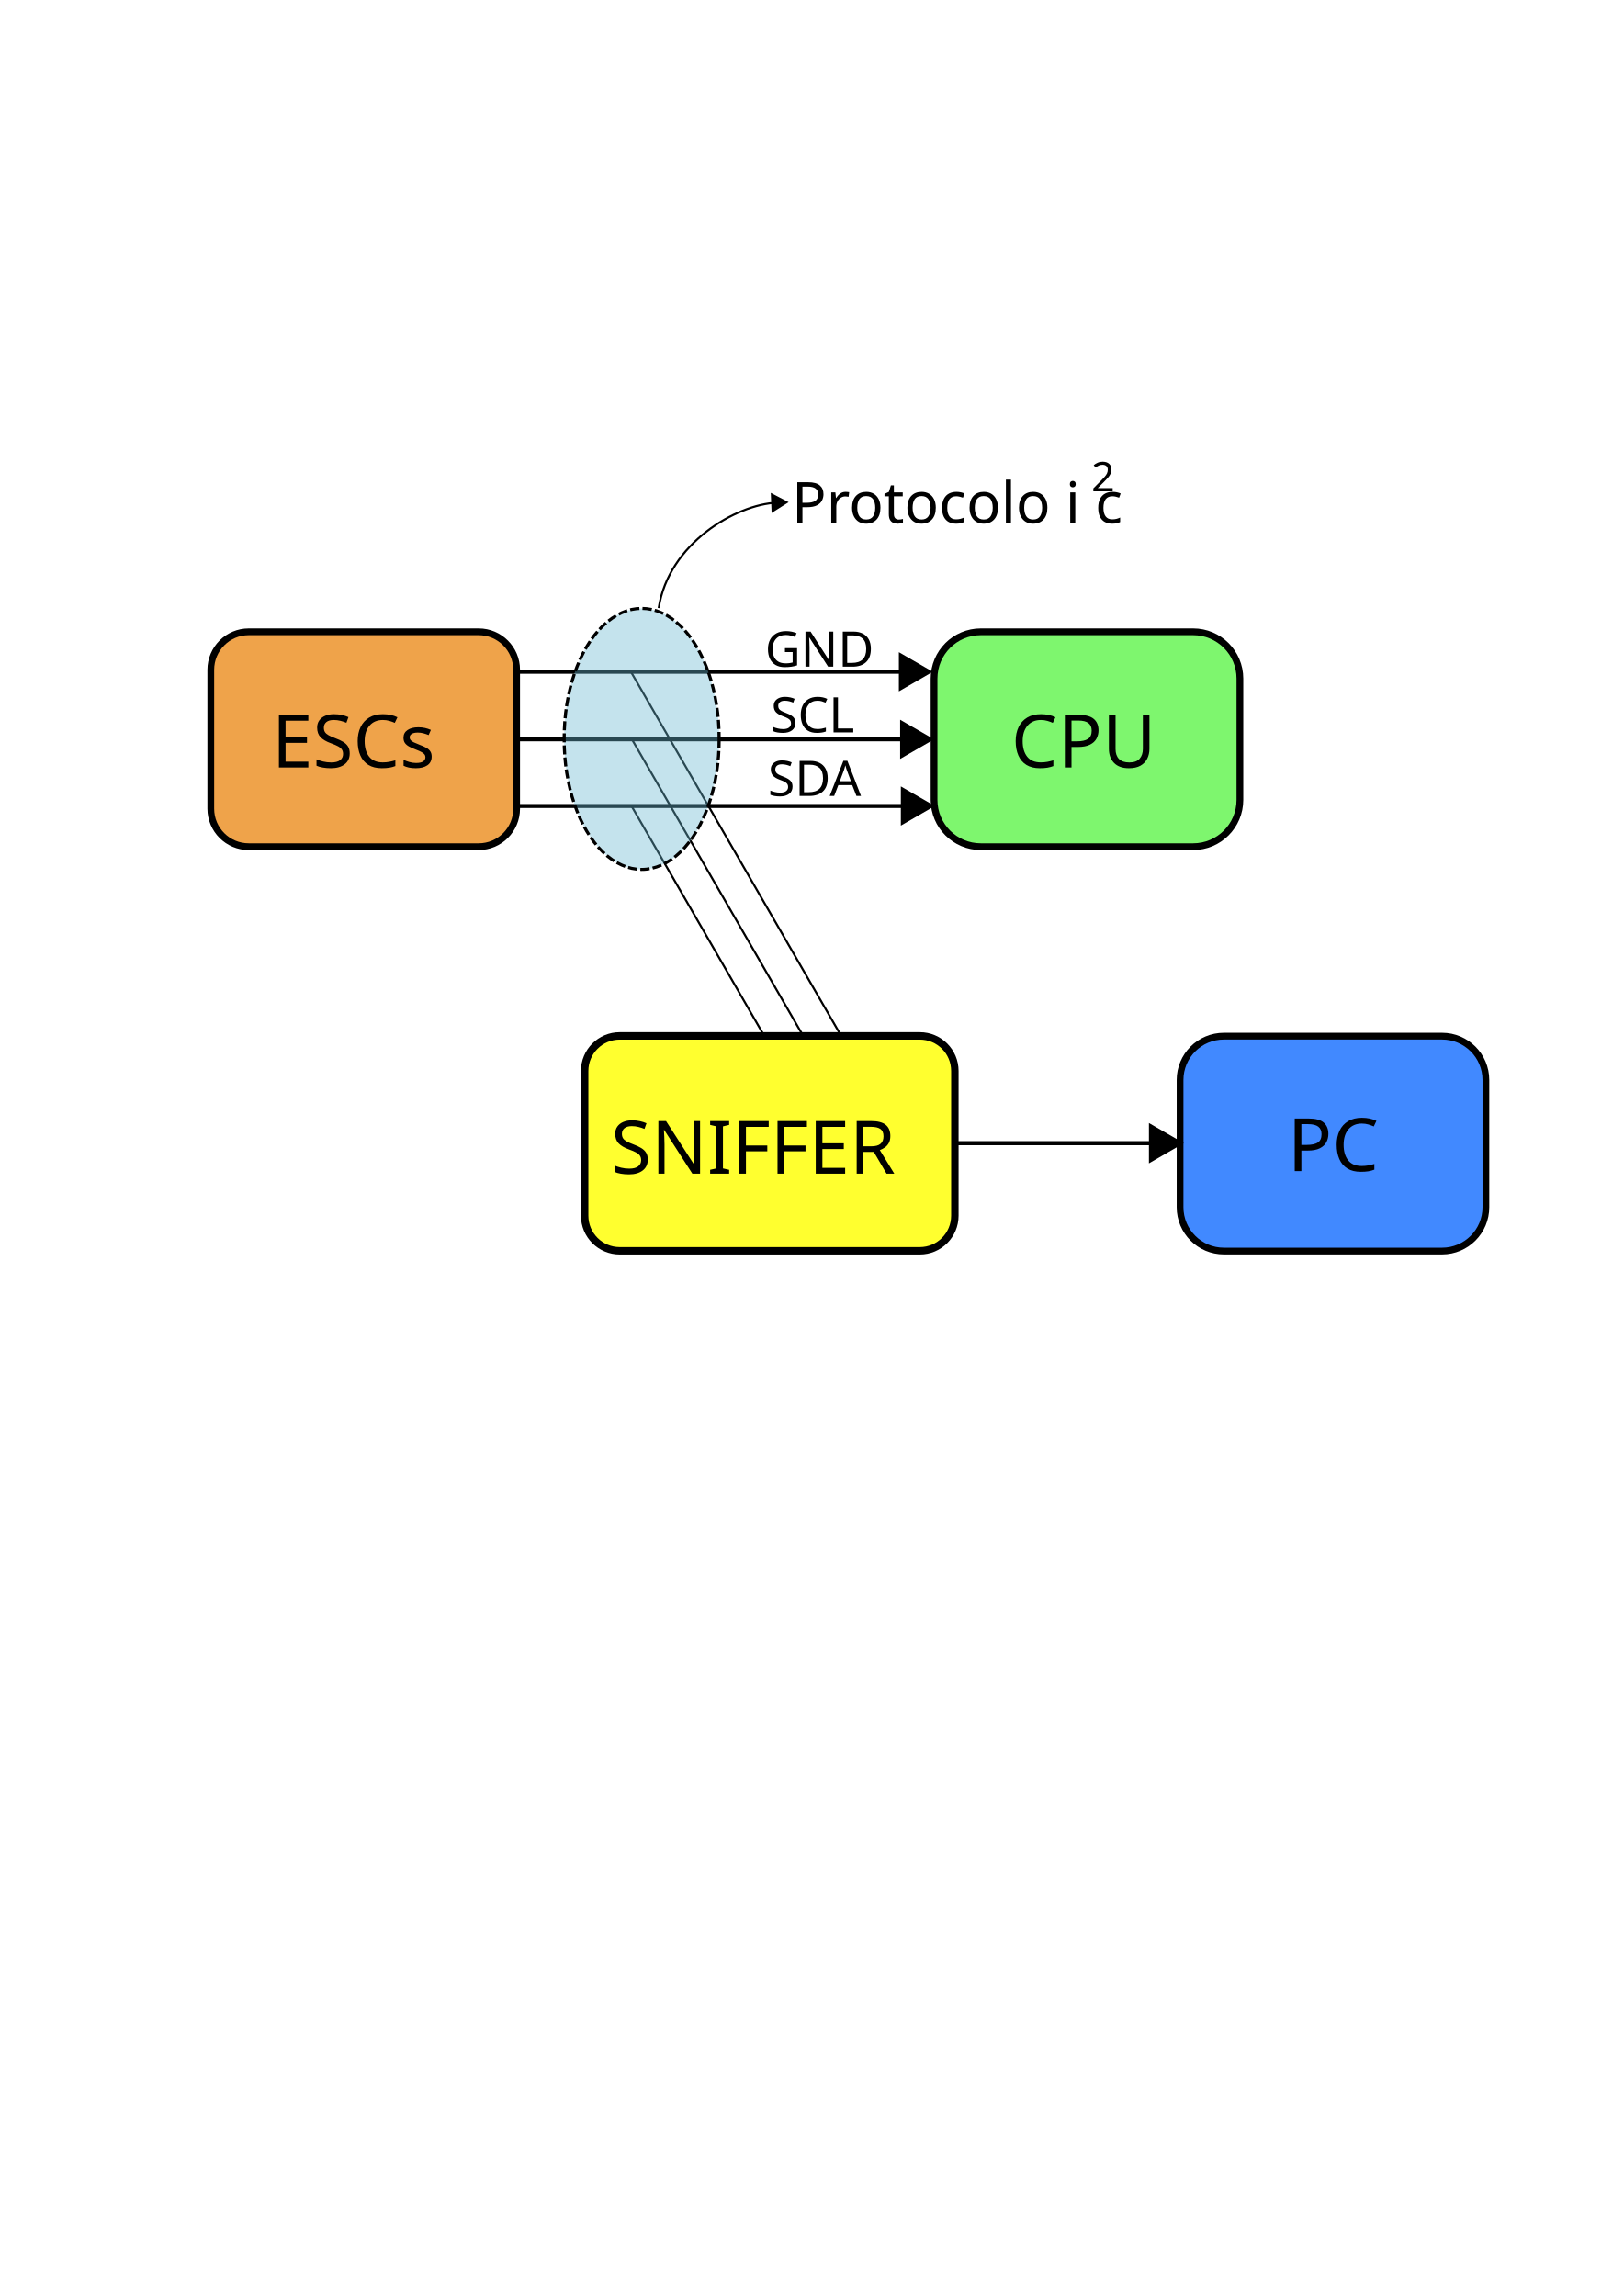
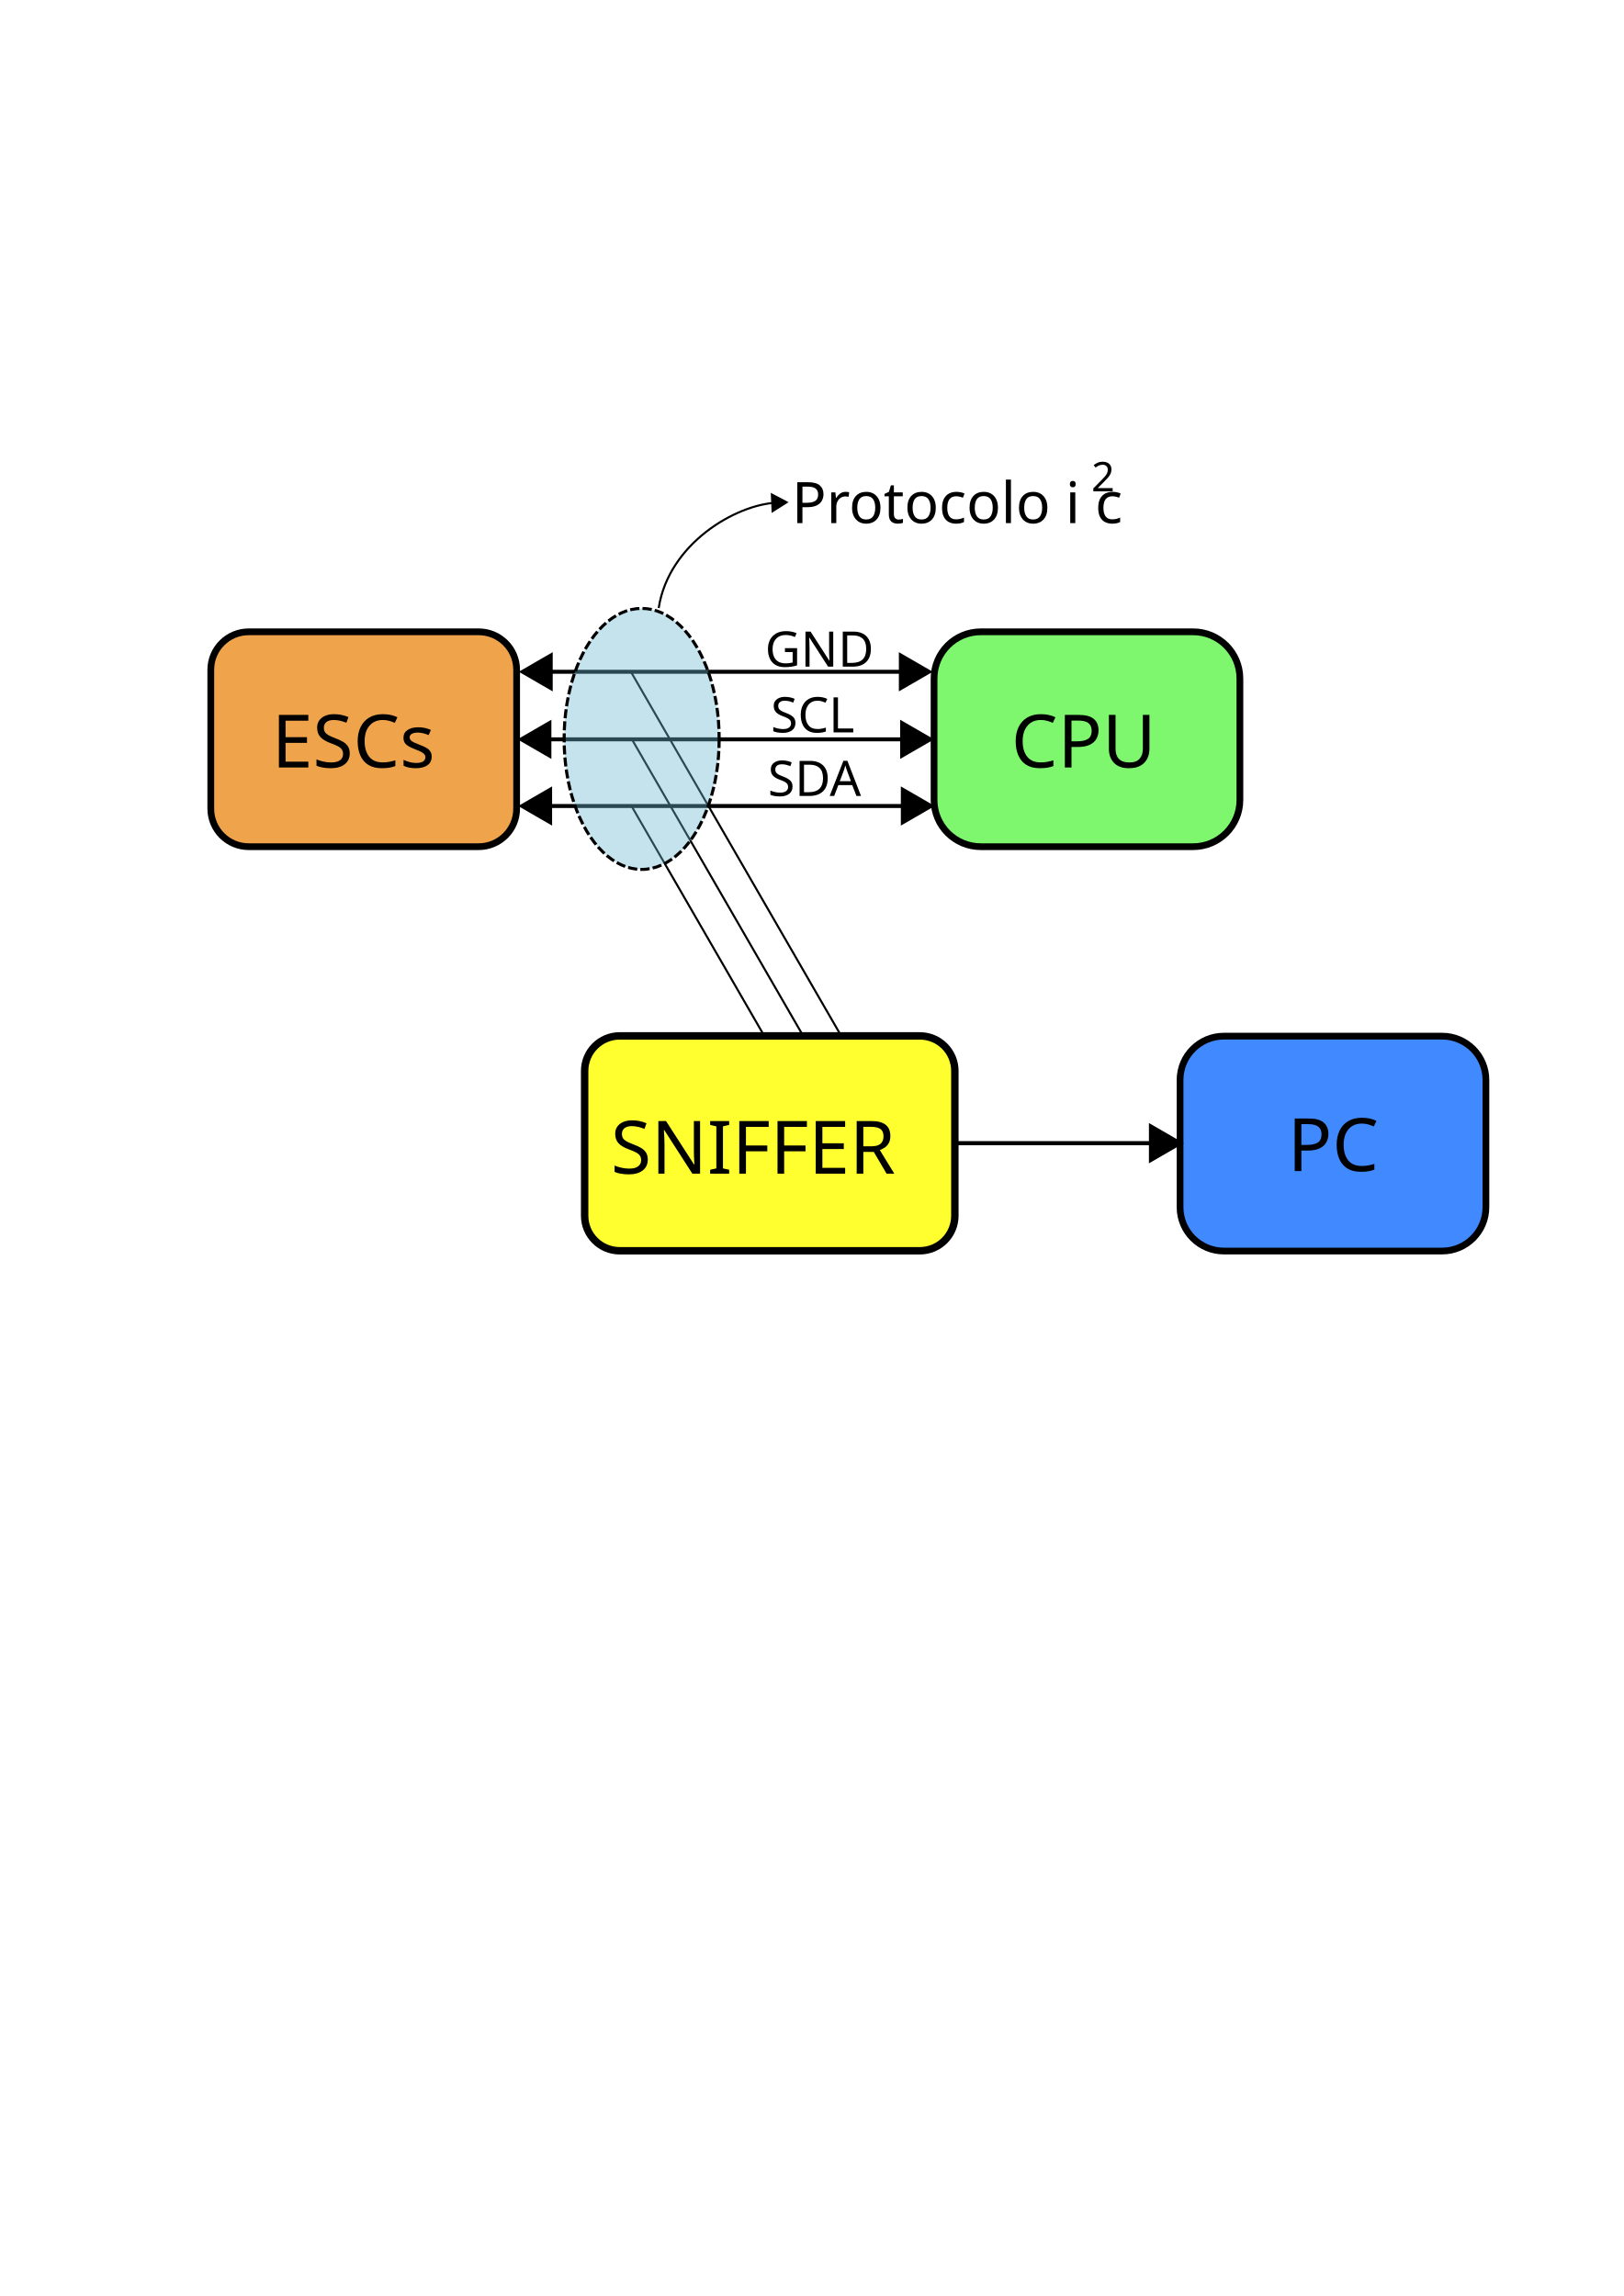
<svg xmlns="http://www.w3.org/2000/svg" width="210mm" height="297mm" id="svg2" version="1.1">
  <defs id="defs4">
+     <marker orient="auto" refY="0.0" refX="0.0" id="TriangleInL" style="overflow:visible">
+       <path id="path3951" d="M 5.77,0.0 L -2.88,5.0 L -2.88,-5.0 L 5.77,0.0 z " style="fill-rule:evenodd;stroke:#000000;stroke-width:1.0pt;marker-start:none" transform="scale(-0.8)" />
+     </marker>
    <marker orient="auto" refY="0.0" refX="0.0" id="TriangleOutL" style="overflow:visible">
      <path id="path4058" d="M 5.77,0.0 L -2.88,5.0 L -2.88,-5.0 L 5.77,0.0 z " style="fill-rule:evenodd;stroke:#000000;stroke-width:1.0pt;marker-start:none" transform="scale(0.8)" />
    </marker>
    <marker orient="auto" refY="0" refX="0" id="TriangleOutL-2" style="overflow:visible">
      <path id="path4058-6" d="m 5.77,0 -8.65,5 0,-10 8.65,5 z" style="fill-rule:evenodd;stroke:#000000;stroke-width:1pt;marker-start:none" transform="scale(0.8,0.8)" />
    </marker>
    <marker orient="auto" refY="0" refX="0" id="TriangleOutL-6" style="overflow:visible">
      <path id="path4058-69" d="m 5.77,0 -8.65,5 0,-10 8.65,5 z" style="fill-rule:evenodd;stroke:#000000;stroke-width:1pt;marker-start:none" transform="scale(0.8,0.8)" />
    </marker>
    <marker orient="auto" refY="0" refX="0" id="TriangleOutL-8" style="overflow:visible">
      <path id="path4058-2" d="m 5.77,0 -8.65,5 0,-10 8.65,5 z" style="fill-rule:evenodd;stroke:#000000;stroke-width:1pt;marker-start:none" transform="scale(0.8,0.8)" />
    </marker>
  </defs>
  <g id="layer1">
    <rect style="fill:#e87d00;fill-opacity:0.71;stroke:#000000;stroke-width:3.3;stroke-linecap:butt;stroke-linejoin:miter;stroke-miterlimit:4;stroke-opacity:1;stroke-dasharray:none;stroke-dashoffset:0" id="rect3106" width="149.503" height="105.056" x="103.036" y="308.89" ry="18.571" />
    <rect style="fill:#1df000;fill-opacity:0.567;stroke:#000000;stroke-width:3.3;stroke-linecap:butt;stroke-linejoin:miter;stroke-miterlimit:4;stroke-opacity:1;stroke-dasharray:none;stroke-dashoffset:0" id="rect3106-5" width="149.503" height="105.056" x="456.589" y="308.89" ry="22.857" />
    <rect style="fill:#ffff00;fill-opacity:0.815;stroke:#000000;stroke-width:3.631;stroke-linecap:butt;stroke-linejoin:miter;stroke-miterlimit:4;stroke-opacity:1;stroke-dasharray:none;stroke-dashoffset:0" id="rect3106-9" width="180.969" height="105.056" x="285.788" y="506.449" ry="17.143" />
    <rect style="fill:#176fff;fill-opacity:0.815;stroke:#000000;stroke-width:3.3;stroke-linecap:butt;stroke-linejoin:miter;stroke-miterlimit:4;stroke-opacity:1;stroke-dasharray:none;stroke-dashoffset:0" id="rect3106-8" width="149.503" height="105.056" x="576.839" y="506.578" ry="21.429" />
-     <path style="fill:none;stroke:#000000;stroke-width:1.947;stroke-linecap:butt;stroke-linejoin:miter;stroke-miterlimit:4;stroke-opacity:1;stroke-dasharray:none;marker-end:url(#TriangleOutL)" d="m 253.148,361.461 192.381,0" id="path3142" />
-     <path style="fill:none;stroke:#000000;stroke-width:1.947;stroke-linecap:butt;stroke-linejoin:miter;stroke-miterlimit:4;stroke-opacity:1;stroke-dasharray:none;marker-end:url(#TriangleOutL)" d="m 252.529,328.434 192.381,0" id="path3142-7" />
-     <path style="fill:none;stroke:#000000;stroke-width:1.947;stroke-linecap:butt;stroke-linejoin:miter;stroke-miterlimit:4;stroke-opacity:1;stroke-dasharray:none;marker-end:url(#TriangleOutL)" d="m 253.496,394.061 192.381,0" id="path3142-5" />
+     <path style="fill:none;stroke:#000000;stroke-width:1.947;stroke-linecap:butt;stroke-linejoin:miter;stroke-miterlimit:4;stroke-opacity:1;stroke-dasharray:none;marker-start:url(#TriangleInL);marker-end:url(#TriangleOutL)" d="m 264.007,361.461 181.522,0" id="path3142" />
+     <path style="fill:none;stroke:#000000;stroke-width:1.947;stroke-linecap:butt;stroke-linejoin:miter;stroke-miterlimit:4;stroke-opacity:1;stroke-dasharray:none;marker-start:url(#TriangleInL);marker-end:url(#TriangleOutL)" d="m 264.651,328.434 180.259,0" id="path3142-7" />
+     <path style="fill:none;stroke:#000000;stroke-width:1.947;stroke-linecap:butt;stroke-linejoin:miter;stroke-miterlimit:4;stroke-opacity:1;stroke-dasharray:none;marker-start:url(#TriangleInL);marker-end:url(#TriangleOutL)" d="m 264.355,394.061 181.522,0" id="path3142-5" />
    <path style="fill:none;stroke:#000000;stroke-width:2.002;stroke-linecap:butt;stroke-linejoin:miter;stroke-miterlimit:4;stroke-opacity:1;stroke-dasharray:none;marker-end:url(#TriangleOutL)" d="m 466.779,558.903 100.522,0" id="path3142-58" />
    <path style="fill:none;stroke:#000000;stroke-width:1px;stroke-linecap:butt;stroke-linejoin:miter;stroke-opacity:1" d="m 308.728,394.122 64.923,112.449" id="path4402" />
    <path style="fill:none;stroke:#000000;stroke-width:1px;stroke-linecap:butt;stroke-linejoin:miter;stroke-opacity:1" d="M 308.349,328.335 411.239,506.546" id="path4430" />
    <path style="fill:none;stroke:#000000;stroke-width:1px;stroke-linecap:butt;stroke-linejoin:miter;stroke-opacity:1" d="M 392.902,506.959 308.866,361.403" id="path4443" />
    <path style="fill:#69b8d1;fill-opacity:0.391;stroke:#000000;stroke-width:1.515;stroke-linecap:butt;stroke-linejoin:miter;stroke-miterlimit:4;stroke-opacity:1;stroke-dasharray:4.544,1.515;stroke-dashoffset:0" id="path4456" d="m 333.35,327.578 a 37.881,65.155 0 1 1 -75.761,0 37.881,65.155 0 1 1 75.761,0 z" transform="matrix(1,0,0,0.9742749,18.18275,42.10618)" />
    <text xml:space="preserve" style="font-size:36px;font-style:normal;font-variant:normal;font-weight:normal;font-stretch:normal;text-align:start;line-height:125%;letter-spacing:0px;word-spacing:0px;writing-mode:lr-tb;text-anchor:start;fill:#000000;fill-opacity:1;stroke:none;font-family:Sans;-inkscape-font-specification:Sans" x="132.857" y="375.219" id="text4458">
      <tspan id="tspan4460" x="132.857" y="375.219">ESCs</tspan>
    </text>
    <text xml:space="preserve" style="font-size:36px;font-style:normal;font-variant:normal;font-weight:normal;font-stretch:normal;text-align:start;line-height:125%;letter-spacing:0px;word-spacing:0px;writing-mode:lr-tb;text-anchor:start;fill:#000000;fill-opacity:1;stroke:none;font-family:Sans;-inkscape-font-specification:Sans" x="629.408" y="572.536" id="text4462">
      <tspan id="tspan4464" x="629.408" y="572.536">PC</tspan>
    </text>
    <text xml:space="preserve" style="font-size:36px;font-style:normal;font-variant:normal;font-weight:normal;font-stretch:normal;text-align:start;line-height:125%;letter-spacing:0px;word-spacing:0px;writing-mode:lr-tb;text-anchor:start;fill:#000000;fill-opacity:1;stroke:none;font-family:Sans;-inkscape-font-specification:Sans" x="494.286" y="375.219" id="text4466">
      <tspan id="tspan4468" x="494.286" y="375.219">CPU</tspan>
    </text>
    <text xml:space="preserve" style="font-size:36px;font-style:normal;font-variant:normal;font-weight:normal;font-stretch:normal;text-align:start;line-height:125%;letter-spacing:0px;word-spacing:0px;writing-mode:lr-tb;text-anchor:start;fill:#000000;fill-opacity:1;stroke:none;font-family:Sans;-inkscape-font-specification:Sans" x="298.571" y="573.791" id="text4470">
      <tspan id="tspan4472" x="298.571" y="573.791">SNIFFER</tspan>
    </text>
    <text xml:space="preserve" style="font-size:36px;font-style:normal;font-variant:normal;font-weight:normal;font-stretch:normal;text-align:start;line-height:125%;letter-spacing:0px;word-spacing:0px;writing-mode:lr-tb;text-anchor:start;fill:#000000;fill-opacity:1;stroke:none;font-family:Sans;-inkscape-font-specification:Sans" x="375.357" y="389.148" id="text4474">
      <tspan id="tspan4476" x="375.357" y="389.148" style="font-size:24px">SDA</tspan>
    </text>
    <text xml:space="preserve" style="font-size:36px;font-style:normal;font-variant:normal;font-weight:normal;font-stretch:normal;text-align:start;line-height:125%;letter-spacing:0px;word-spacing:0px;writing-mode:lr-tb;text-anchor:start;fill:#000000;fill-opacity:1;stroke:none;font-family:Sans;-inkscape-font-specification:Sans" x="376.786" y="358.076" id="text4478">
      <tspan id="tspan4480" x="376.786" y="358.076" style="font-size:24px">SCL</tspan>
    </text>
    <text xml:space="preserve" style="font-size:36px;font-style:normal;font-variant:normal;font-weight:normal;font-stretch:normal;text-align:start;line-height:125%;letter-spacing:0px;word-spacing:0px;writing-mode:lr-tb;text-anchor:start;fill:#000000;fill-opacity:1;stroke:none;font-family:Sans;-inkscape-font-specification:Sans" x="373.929" y="325.934" id="text4482">
      <tspan id="tspan4484" x="373.929" y="325.934" style="font-size:24px">GND</tspan>
    </text>
    <g id="g4494" transform="translate(26.39268,93.32632)">
      <text id="text4486" y="162.418" x="360.624" style="font-size:36px;font-style:normal;font-variant:normal;font-weight:normal;font-stretch:normal;text-align:start;line-height:125%;letter-spacing:0px;word-spacing:0px;writing-mode:lr-tb;text-anchor:start;fill:#000000;fill-opacity:1;stroke:none;font-family:Sans;-inkscape-font-specification:Sans" xml:space="preserve">
        <tspan style="font-size:28px" y="162.418" x="360.624" id="tspan4488">Protocolo i c</tspan>
      </text>
      <text id="text4490" y="146.887" x="507.097" style="font-size:36px;font-style:normal;font-variant:normal;font-weight:normal;font-stretch:normal;text-align:start;line-height:125%;letter-spacing:0px;word-spacing:0px;writing-mode:lr-tb;text-anchor:start;fill:#000000;fill-opacity:1;stroke:none;font-family:Sans;-inkscape-font-specification:Sans" xml:space="preserve">
        <tspan style="font-size:20px" y="146.887" x="507.097" id="tspan4492">2</tspan>
      </text>
    </g>
    <path style="fill:none;stroke:#000000;stroke-width:1px;stroke-linecap:butt;stroke-linejoin:miter;stroke-opacity:1;marker-end:url(#TriangleOutL-8)" d="m 321.986,297.273 c 4.882,-31.576 37.797,-50.683 57.831,-51.518" id="path4502" />
  </g>
</svg>
